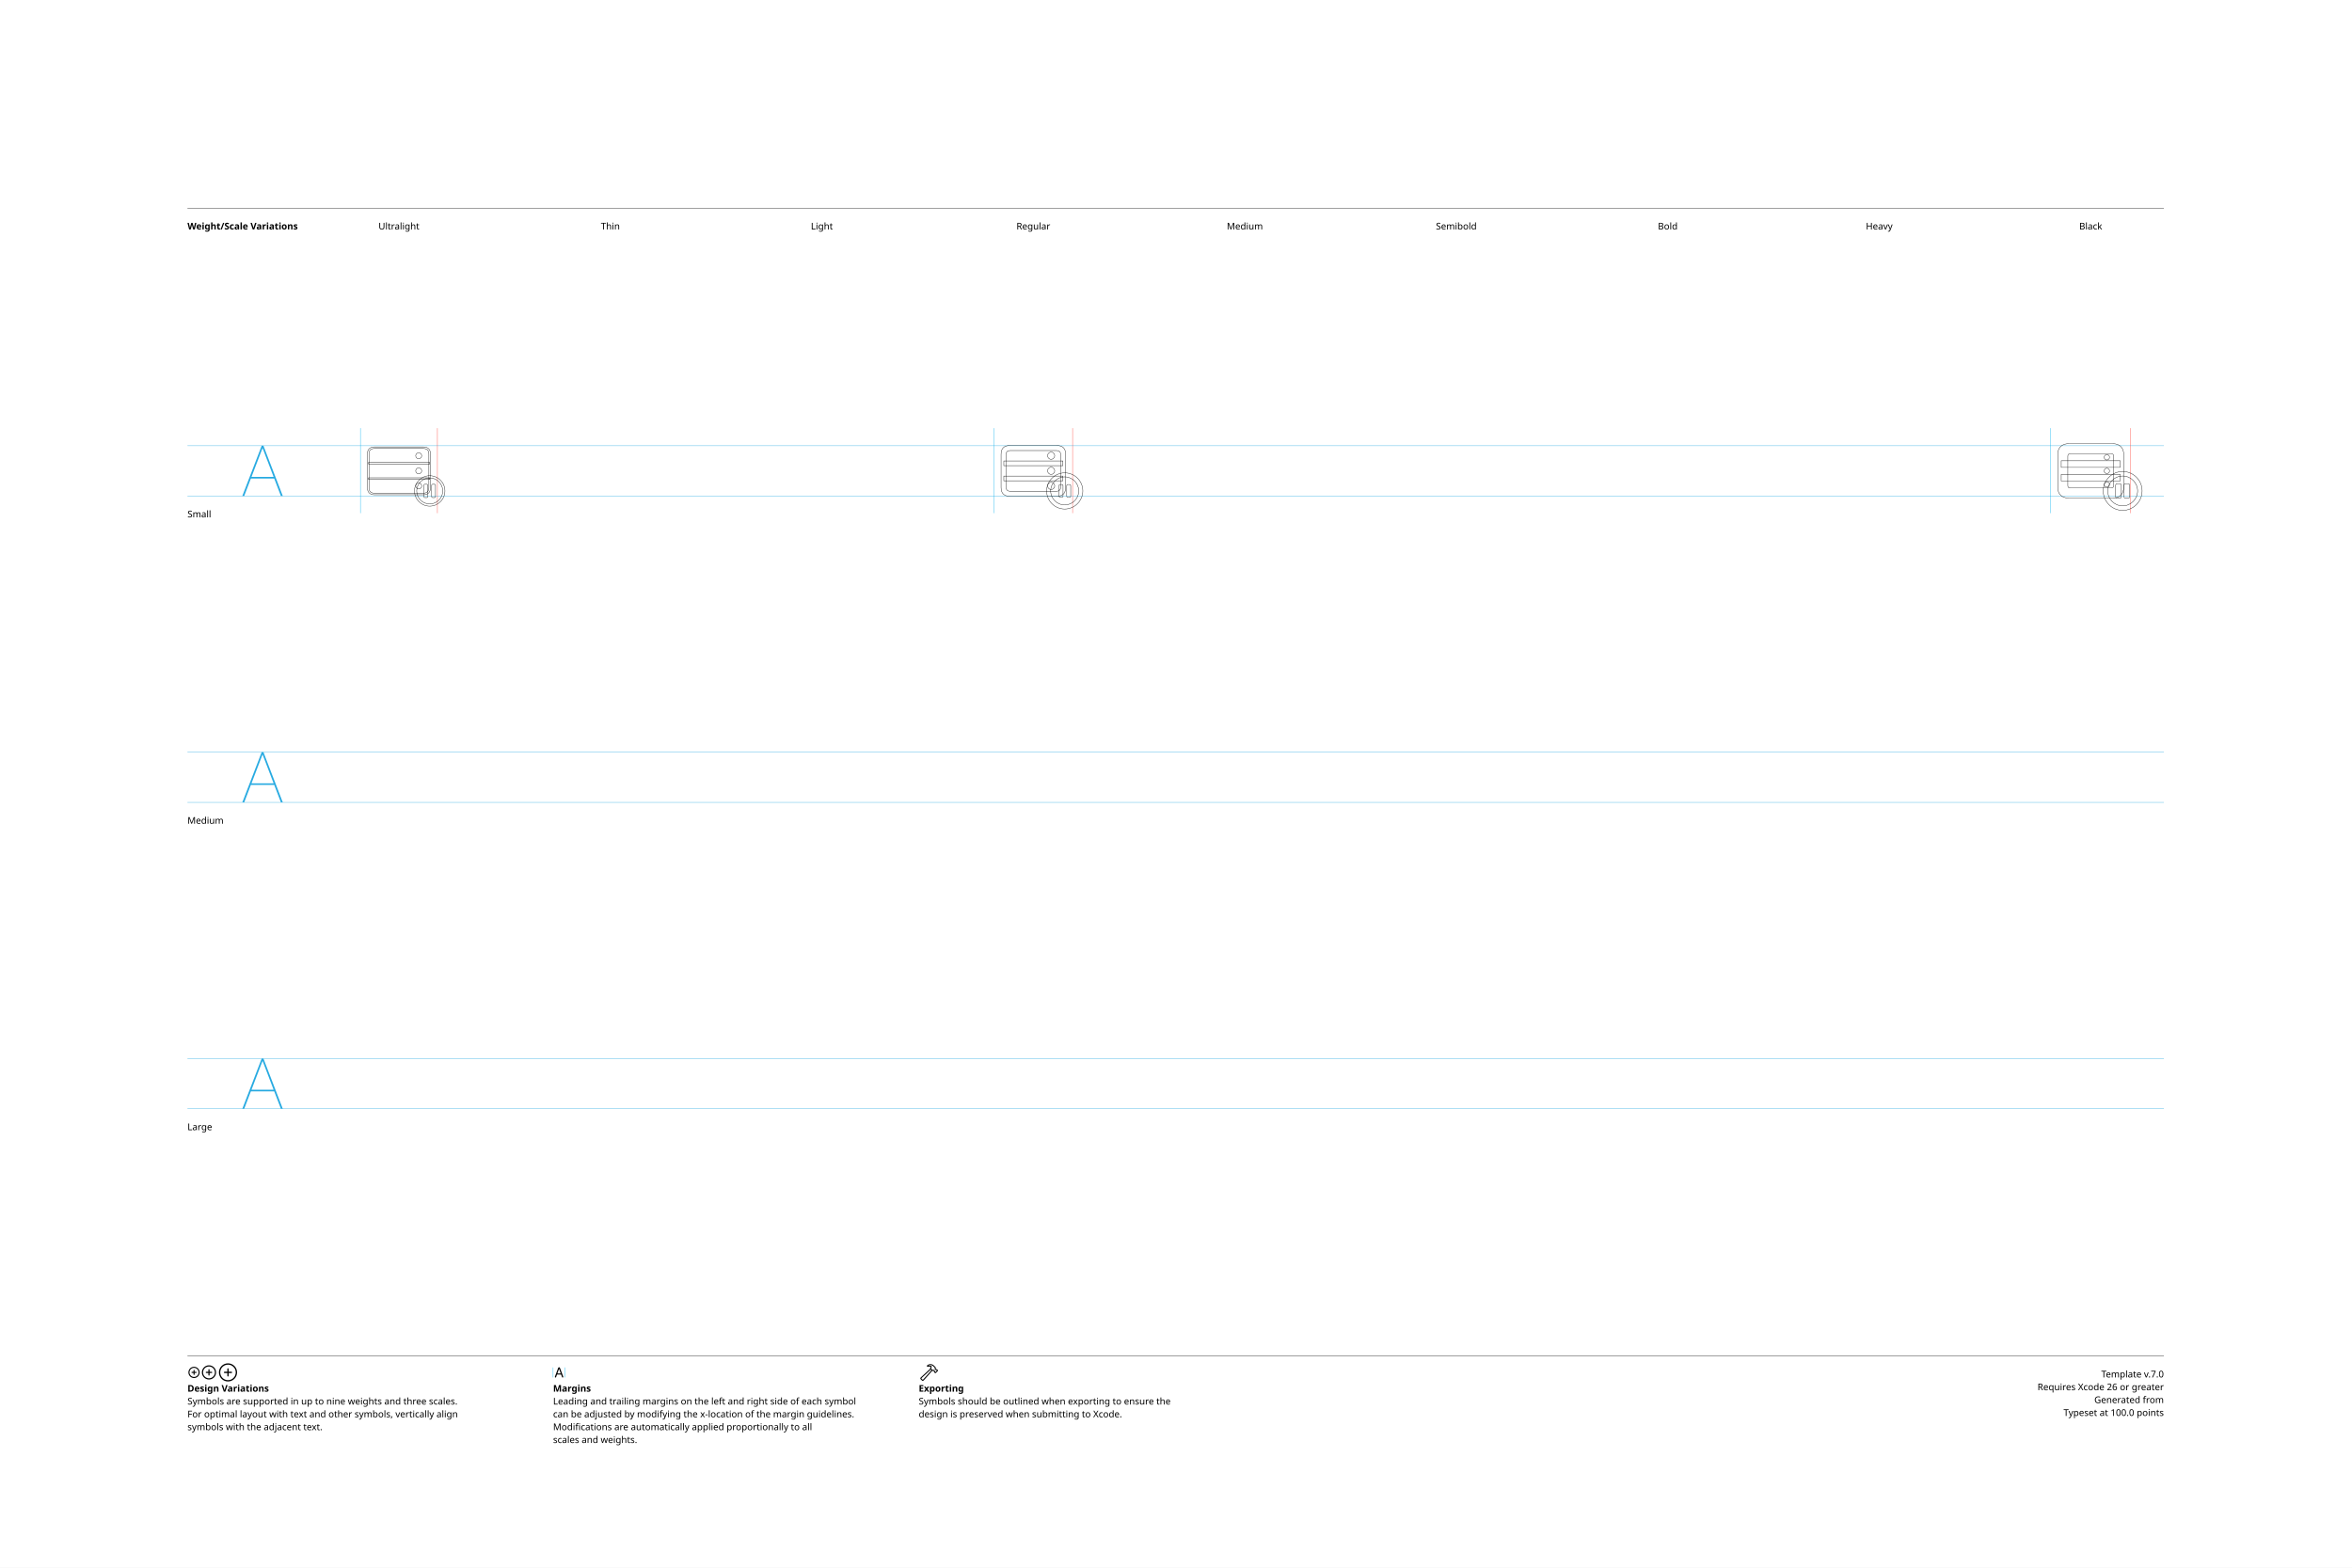
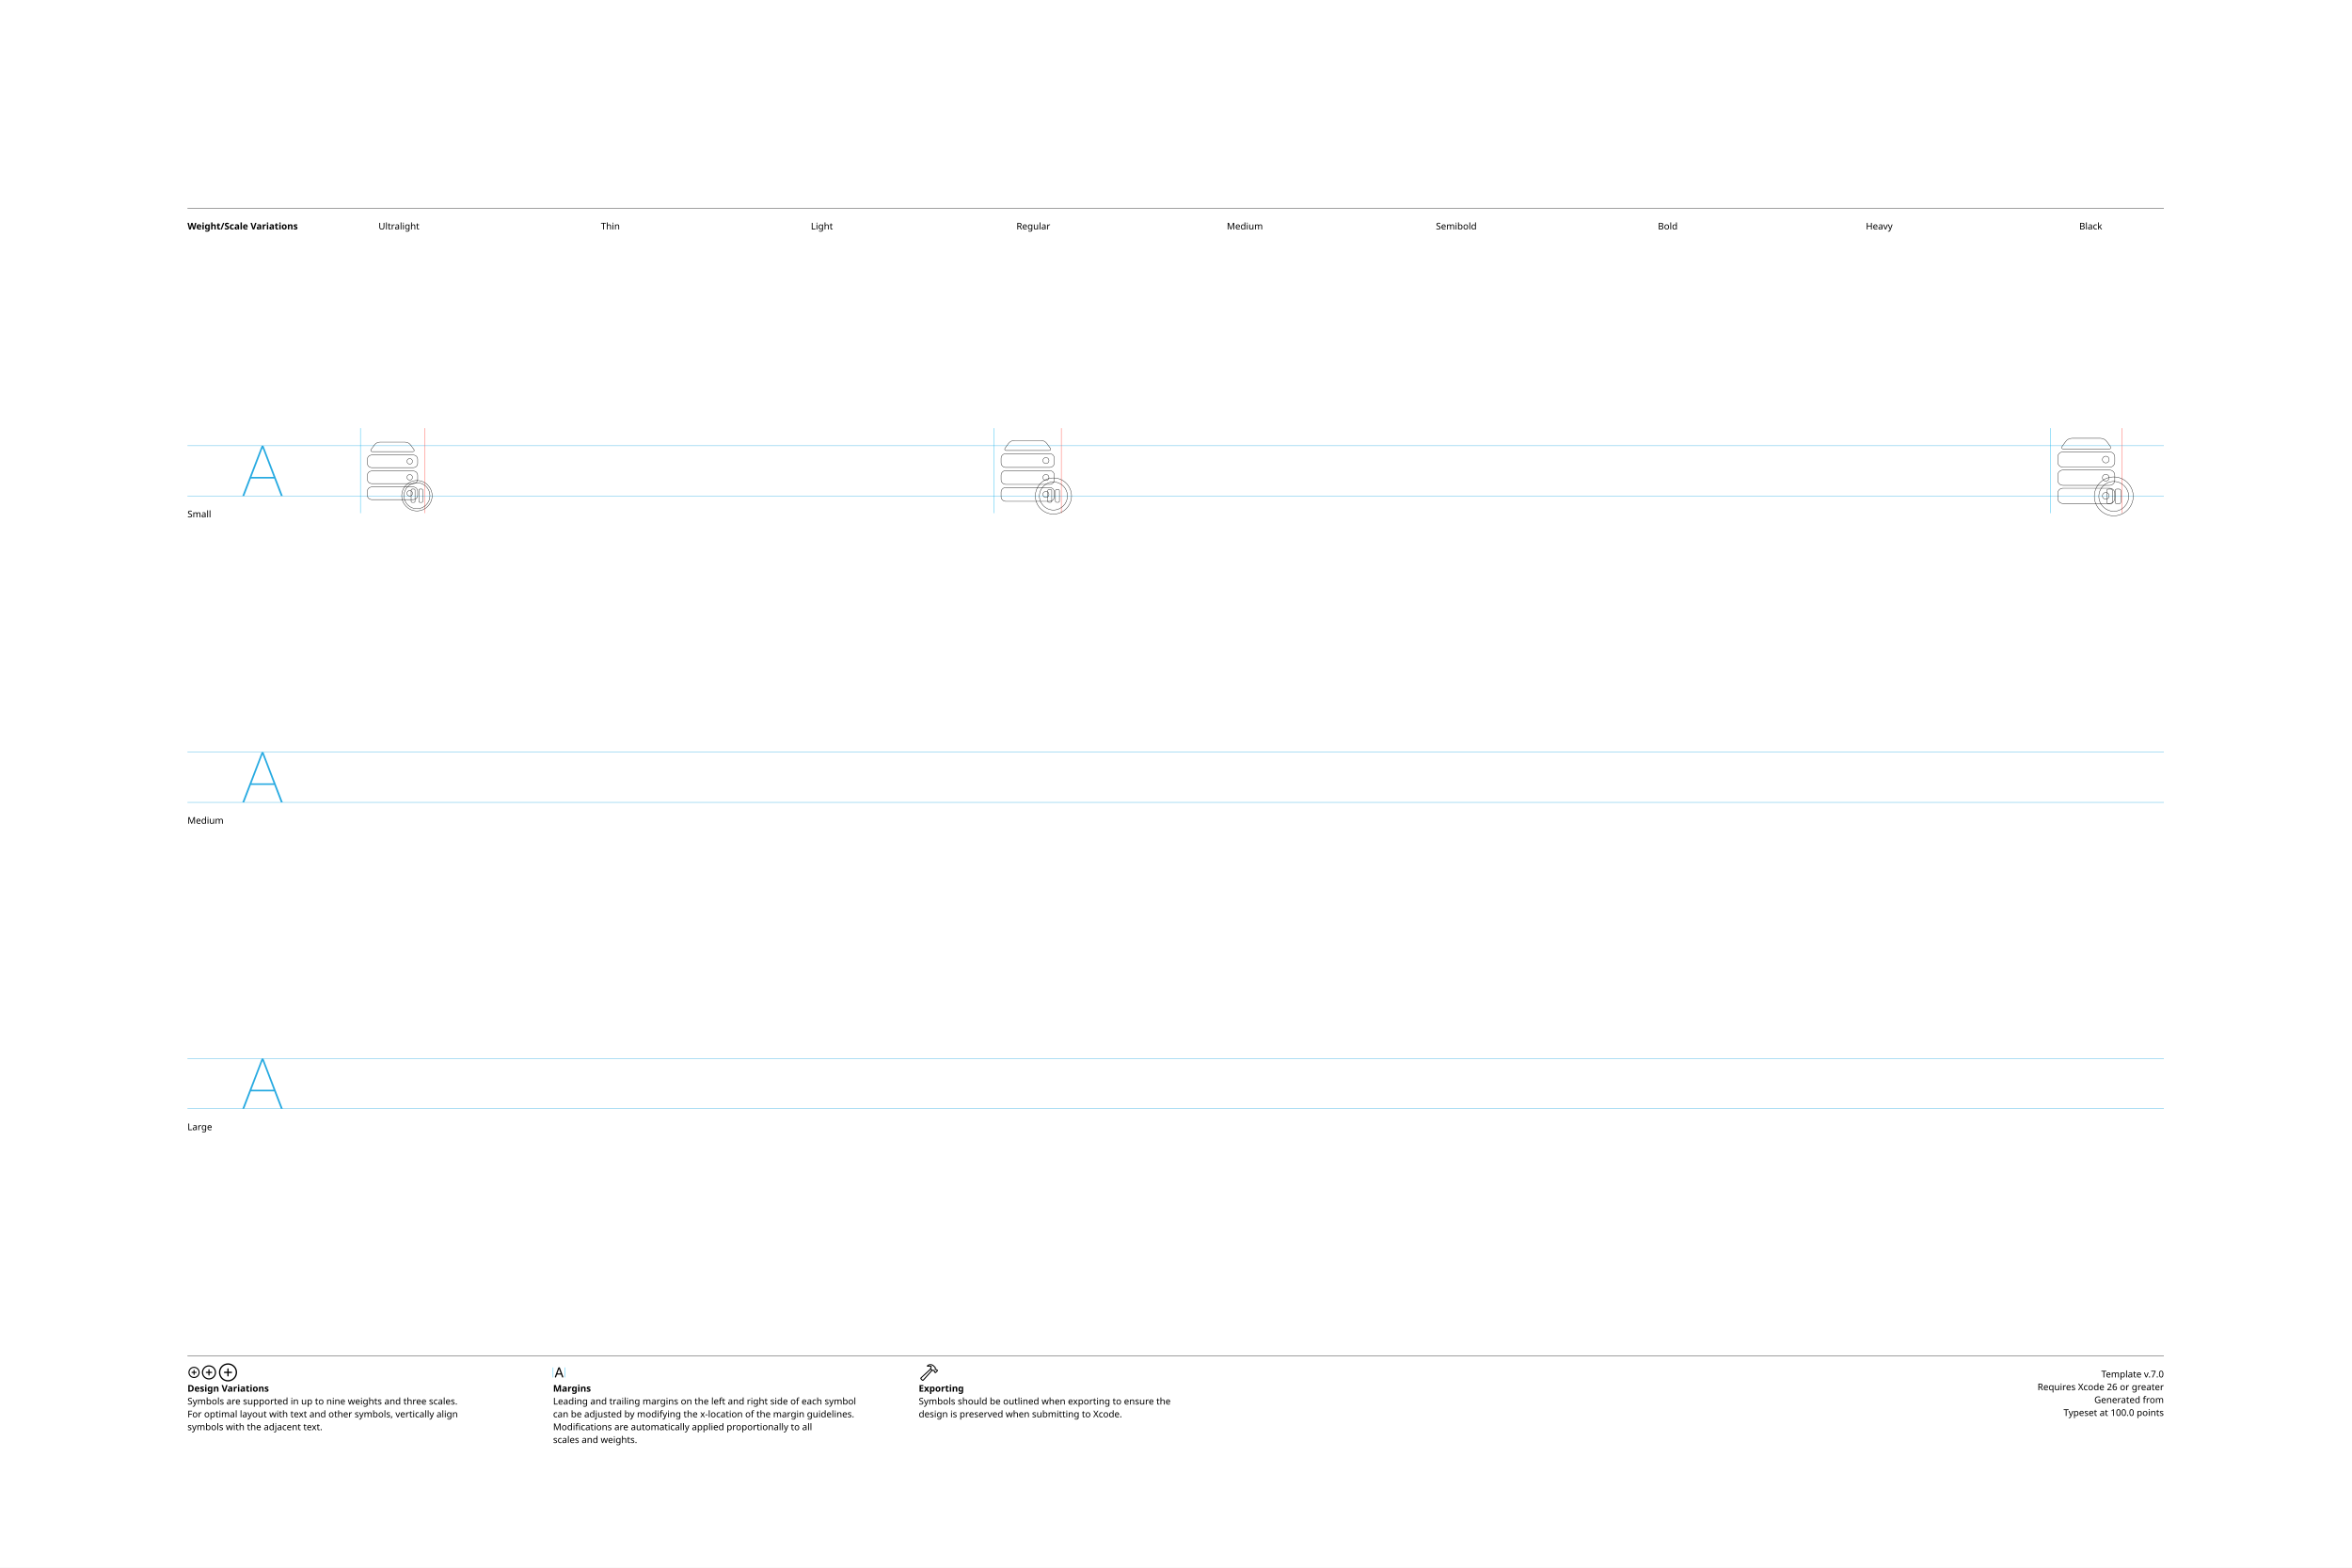
<svg xmlns="http://www.w3.org/2000/svg" version="1.1" viewBox="0 0 3300 2200">
  <style>.defaults {-sfsymbols-variable-value-mode:color;-sfsymbols-draw-reverses-motion-groups:true}

.monochrome-0 {-sfsymbols-motion-group:1;-sfsymbols-layer-tags:-15e8134a38046f7 1b1c29b2adc29d39 server.rack}
.monochrome-1 {opacity:0.0;-sfsymbols-clear-behind:true;-sfsymbols-motion-group:0;-sfsymbols-layer-tags:1b1c29b2adc29d39 _badge pause}
.monochrome-2 {-sfsymbols-motion-group:0;-sfsymbols-always-pulses:true;-sfsymbols-layer-tags:1b1c29b2adc29d39 _badge pause}
.monochrome-3 {opacity:0.0;-sfsymbols-clear-behind:true;-sfsymbols-motion-group:0;-sfsymbols-always-pulses:true;-sfsymbols-layer-tags:1b1c29b2adc29d39 _badge pause}

.multicolor-0:tintColor {-sfsymbols-motion-group:1;-sfsymbols-layer-tags:-15e8134a38046f7 1b1c29b2adc29d39 server.rack}
.multicolor-1:tintColor {opacity:0.0;-sfsymbols-clear-behind:true;-sfsymbols-motion-group:0;-sfsymbols-layer-tags:1b1c29b2adc29d39 _badge pause}
.multicolor-2:tintColor {-sfsymbols-motion-group:0;-sfsymbols-always-pulses:true;-sfsymbols-layer-tags:1b1c29b2adc29d39 _badge pause}
.multicolor-3:white {-sfsymbols-motion-group:0;-sfsymbols-always-pulses:true;-sfsymbols-layer-tags:1b1c29b2adc29d39 _badge pause}

.hierarchical-0:secondary {-sfsymbols-motion-group:1;-sfsymbols-layer-tags:-15e8134a38046f7 1b1c29b2adc29d39 server.rack}
.hierarchical-1:primary {opacity:0.0;-sfsymbols-clear-behind:true;-sfsymbols-motion-group:0;-sfsymbols-layer-tags:1b1c29b2adc29d39 _badge pause}
.hierarchical-2:primary {-sfsymbols-motion-group:0;-sfsymbols-always-pulses:true;-sfsymbols-layer-tags:1b1c29b2adc29d39 _badge pause}
.hierarchical-3:primary {opacity:0.0;-sfsymbols-clear-behind:true;-sfsymbols-motion-group:0;-sfsymbols-always-pulses:true;-sfsymbols-layer-tags:1b1c29b2adc29d39 _badge pause}

.SFSymbolsPreviewWireframe {fill:none;opacity:1.0;stroke:black;stroke-width:0.5}
</style>
  <g id="Notes">
    <rect height="2200" id="artboard" style="fill:white;opacity:1" width="3300" x="0" y="0" />
    <line style="fill:none;stroke:black;opacity:1;stroke-width:0.5;" x1="263" x2="3036" y1="292" y2="292" />
    <text style="stroke:none;fill:black;font-family:sans-serif;font-size:13;font-weight:bold;" transform="matrix(1 0 0 1 263 322)">Weight/Scale Variations</text>
    <text style="stroke:none;fill:black;font-family:sans-serif;font-size:13;text-anchor:middle;" transform="matrix(1 0 0 1 559.711 322)">Ultralight</text>
    <text style="stroke:none;fill:black;font-family:sans-serif;font-size:13;text-anchor:middle;" transform="matrix(1 0 0 1 856.422 322)">Thin</text>
    <text style="stroke:none;fill:black;font-family:sans-serif;font-size:13;text-anchor:middle;" transform="matrix(1 0 0 1 1153.13 322)">Light</text>
    <text style="stroke:none;fill:black;font-family:sans-serif;font-size:13;text-anchor:middle;" transform="matrix(1 0 0 1 1449.84 322)">Regular</text>
    <text style="stroke:none;fill:black;font-family:sans-serif;font-size:13;text-anchor:middle;" transform="matrix(1 0 0 1 1746.56 322)">Medium</text>
    <text style="stroke:none;fill:black;font-family:sans-serif;font-size:13;text-anchor:middle;" transform="matrix(1 0 0 1 2043.27 322)">Semibold</text>
    <text style="stroke:none;fill:black;font-family:sans-serif;font-size:13;text-anchor:middle;" transform="matrix(1 0 0 1 2339.98 322)">Bold</text>
    <text style="stroke:none;fill:black;font-family:sans-serif;font-size:13;text-anchor:middle;" transform="matrix(1 0 0 1 2636.69 322)">Heavy</text>
    <text style="stroke:none;fill:black;font-family:sans-serif;font-size:13;text-anchor:middle;" transform="matrix(1 0 0 1 2933.4 322)">Black</text>
    <line style="fill:none;stroke:black;opacity:1;stroke-width:0.5;" x1="263" x2="3036" y1="1903" y2="1903" />
    <g transform="matrix(0.2 0 0 0.2 263 1933)">
      <path d="m46.24 4.15c21.777 0 39.453-17.627 39.453-39.404s-17.676-39.404-39.453-39.404c-21.729 0-39.404 17.627-39.404 39.404s17.676 39.404 39.404 39.404Zm0-7.422c-17.676 0-31.934-14.307-31.934-31.982s14.258-31.982 31.934-31.982 31.982 14.307 31.982 31.982-14.307 31.982-31.982 31.982Zm3.613-17.773v-28.467c0-2.246-1.465-3.76-3.711-3.76-2.148 0-3.613 1.514-3.613 3.76v28.467c0 2.197 1.465 3.711 3.613 3.711 2.246 0 3.711-1.514 3.711-3.711Zm-17.822-10.596h28.418c2.197 0 3.711-1.465 3.711-3.613 0-2.197-1.514-3.711-3.711-3.711h-28.418c-2.246 0-3.76 1.514-3.76 3.711 0 2.148 1.514 3.613 3.76 3.613Z" />
    </g>
    <g transform="matrix(0.2 0 0 0.2 281.506 1933)">
      <path d="m58.545 14.551c27.49 0 49.805-22.314 49.805-49.805s-22.314-49.805-49.805-49.805-49.805 22.314-49.805 49.805 22.314 49.805 49.805 49.805Zm0-8.301c-22.949 0-41.504-18.555-41.504-41.504s18.555-41.504 41.504-41.504 41.504 18.555 41.504 41.504-18.555 41.504-41.504 41.504Zm4.053-23.096v-36.914c0-2.49-1.709-4.199-4.15-4.199-2.393 0-4.053 1.709-4.053 4.199v36.914c0 2.441 1.66 4.15 4.053 4.15 2.441 0 4.15-1.66 4.15-4.15Zm-22.559-14.404h36.963c2.441 0 4.15-1.611 4.15-4.004 0-2.441-1.709-4.15-4.15-4.15h-36.963c-2.49 0-4.15 1.709-4.15 4.15 0 2.393 1.66 4.004 4.15 4.004Z" />
    </g>
    <g transform="matrix(0.2 0 0 0.2 304.924 1933)">
      <path d="m74.853 28.32c35.107 0 63.623-28.467 63.623-63.574s-28.516-63.623-63.623-63.623-63.574 28.516-63.574 63.623 28.467 63.574 63.574 63.574Zm0-9.082c-30.127 0-54.492-24.365-54.492-54.492s24.365-54.492 54.492-54.492 54.492 24.365 54.492 54.492-24.365 54.492-54.492 54.492Zm4.443-30.322v-48.486c0-2.734-1.855-4.639-4.541-4.639-2.588 0-4.443 1.904-4.443 4.639v48.486c0 2.686 1.855 4.59 4.443 4.59 2.686 0 4.541-1.855 4.541-4.59Zm-28.711-19.775h48.486c2.686 0 4.59-1.807 4.59-4.395 0-2.734-1.855-4.59-4.59-4.59h-48.486c-2.734 0-4.59 1.855-4.59 4.59 0 2.588 1.855 4.395 4.59 4.395Z" />
    </g>
    <text style="stroke:none;fill:black;font-family:sans-serif;font-size:13;font-weight:bold;" transform="matrix(1 0 0 1 263 1953)">Design Variations</text>
    <text style="stroke:none;fill:black;font-family:sans-serif;font-size:13;" transform="matrix(1 0 0 1 263 1971)">Symbols are supported in up to nine weights and three scales.</text>
    <text style="stroke:none;fill:black;font-family:sans-serif;font-size:13;" transform="matrix(1 0 0 1 263 1989)">For optimal layout with text and other symbols, vertically align</text>
    <text style="stroke:none;fill:black;font-family:sans-serif;font-size:13;" transform="matrix(1 0 0 1 263 2007)">symbols with the adjacent text.</text>
    <line style="fill:none;stroke:#00AEEF;stroke-width:0.5;opacity:1.0;" x1="776" x2="776" y1="1919" y2="1933" />
    <g transform="matrix(0.2 0 0 0.2 776 1933)">
      <path d="m16.553 0.781c2.588 0 3.857-0.977 4.785-3.711l20.557-57.52h0.244l20.605 57.52c0.928 2.734 2.197 3.711 4.736 3.711 2.588 0 4.248-1.562 4.248-4.004 0-0.83-0.146-1.611-0.537-2.637l-22.9-60.986c-1.123-2.979-3.125-4.492-6.25-4.492-3.027 0-5.078 1.465-6.152 4.443l-22.9 61.084c-0.391 1.025-0.537 1.807-0.537 2.637 0 2.441 1.562 3.955 4.102 3.955Zm10.205-20.947h30.664c2.002 0 3.662-1.66 3.662-3.662 0-2.051-1.66-3.662-3.662-3.662h-30.664c-2.002 0-3.662 1.611-3.662 3.662 0 2.002 1.66 3.662 3.662 3.662Z" />
    </g>
    <line style="fill:none;stroke:#00AEEF;stroke-width:0.5;opacity:1.0;" x1="792.836" x2="792.836" y1="1919" y2="1933" />
    <text style="stroke:none;fill:black;font-family:sans-serif;font-size:13;font-weight:bold;" transform="matrix(1 0 0 1 776 1953)">Margins</text>
    <text style="stroke:none;fill:black;font-family:sans-serif;font-size:13;" transform="matrix(1 0 0 1 776 1971)">Leading and trailing margins on the left and right side of each symbol</text>
    <text style="stroke:none;fill:black;font-family:sans-serif;font-size:13;" transform="matrix(1 0 0 1 776 1989)">can be adjusted by modifying the x-location of the margin guidelines.</text>
    <text style="stroke:none;fill:black;font-family:sans-serif;font-size:13;" transform="matrix(1 0 0 1 776 2007)">Modifications are automatically applied proportionally to all</text>
    <text style="stroke:none;fill:black;font-family:sans-serif;font-size:13;" transform="matrix(1 0 0 1 776 2025)">scales and weights.</text>
    <g transform="matrix(0.2 0 0 0.2 1289 1933)">
      <path d="m14.209 13.135 7.861 7.861c4.297 4.395 9.326 4.102 13.867-1.025l60.693-68.213-4.883-4.883-60.254 67.676c-1.807 1.953-3.467 2.441-5.811 0.098l-5.176-5.127c-2.295-2.295-1.807-3.955 0.195-5.811l67.481-62.158-4.883-4.834-68.066 62.598c-4.98 4.59-5.322 9.473-1.025 13.818Zm44.873-97.461c-2.051 2.002-2.246 4.883-1.074 6.787 1.123 1.807 3.467 3.027 6.592 2.246 5.859-1.66 12.598-2.393 18.896 0.928l-2.686 7.129c-1.611 4.004-0.732 6.885 1.709 9.424l10.254 10.303c2.344 2.393 4.541 2.441 7.08 1.953l4.443-0.732 2.588 2.539-0.195 2.246c-0.098 2.295 0.537 4.297 2.783 6.494l3.369 3.32c2.295 2.295 5.518 2.49 7.812 0.195l12.988-13.037c2.295-2.344 2.148-5.371-0.195-7.666l-3.418-3.418c-2.197-2.197-4.053-3.027-6.348-2.881l-2.344 0.244-2.441-2.441 1.025-4.688c0.635-2.734-0.244-4.98-2.881-7.617l-11.279-11.182c-12.94-12.842-35.596-11.035-46.68-0.146Zm7.08 2.051c8.789-6.396 25.977-5.664 33.691 1.953l12.305 12.207c1.025 1.025 1.221 1.807 0.928 3.32l-1.465 6.641 6.738 6.689 4.395-0.244c1.123-0.049 1.514 0.049 2.344 0.879l2.539 2.49-10.84 10.84-2.49-2.49c-0.83-0.879-0.977-1.221-0.928-2.393l0.293-4.346-6.689-6.738-6.836 1.172c-1.416 0.293-2.051 0.195-3.174-0.879l-8.936-8.887c-1.074-1.025-1.172-1.709-0.488-3.369l4.59-11.475c-6.104-6.348-17.041-7.52-25.586-4.59-0.684 0.244-0.928-0.391-0.391-0.781Z" />
    </g>
    <text style="stroke:none;fill:black;font-family:sans-serif;font-size:13;font-weight:bold;" transform="matrix(1 0 0 1 1289 1953)">Exporting</text>
    <text style="stroke:none;fill:black;font-family:sans-serif;font-size:13;" transform="matrix(1 0 0 1 1289 1971)">Symbols should be outlined when exporting to ensure the</text>
    <text style="stroke:none;fill:black;font-family:sans-serif;font-size:13;" transform="matrix(1 0 0 1 1289 1989)">design is preserved when submitting to Xcode.</text>
    <text id="template-version" style="stroke:none;fill:black;font-family:sans-serif;font-size:13;text-anchor:end;" transform="matrix(1 0 0 1 3036 1933)">Template v.7.0</text>
    <text style="stroke:none;fill:black;font-family:sans-serif;font-size:13;text-anchor:end;" transform="matrix(1 0 0 1 3036 1951)">Requires Xcode 26 or greater</text>
    <text id="descriptive-name" style="stroke:none;fill:black;font-family:sans-serif;font-size:13;text-anchor:end;" transform="matrix(1 0 0 1 3036 1969)">Generated from </text>
    <text style="stroke:none;fill:black;font-family:sans-serif;font-size:13;text-anchor:end;" transform="matrix(1 0 0 1 3036 1987)">Typeset at 100.0 points</text>
    <text style="stroke:none;fill:black;font-family:sans-serif;font-size:13;" transform="matrix(1 0 0 1 263 726)">Small</text>
    <text style="stroke:none;fill:black;font-family:sans-serif;font-size:13;" transform="matrix(1 0 0 1 263 1156)">Medium</text>
    <text style="stroke:none;fill:black;font-family:sans-serif;font-size:13;" transform="matrix(1 0 0 1 263 1586)">Large</text>
  </g>
  <g id="Guides">
    <g id="H-reference" style="fill:#27AAE1;stroke:none;" transform="matrix(1 0 0 1 339 696)">
      <path d="M0.994 0L3.638 0L29.328-67.132L30.03-67.132L30.03-70.459L28.123-70.459ZM11.688-24.48L46.981-24.48L46.231-26.729L12.438-26.729ZM55.12 0L57.764 0L30.638-70.459L29.433-70.459L29.433-67.132Z" />
    </g>
    <line id="Baseline-S" style="fill:none;stroke:#27AAE1;opacity:1;stroke-width:0.5;" x1="263" x2="3036" y1="696" y2="696" />
    <line id="Capline-S" style="fill:none;stroke:#27AAE1;opacity:1;stroke-width:0.5;" x1="263" x2="3036" y1="625.541" y2="625.541" />
    <g id="H-reference" style="fill:#27AAE1;stroke:none;" transform="matrix(1 0 0 1 339 1126)">
      <path d="M0.994 0L3.638 0L29.328-67.132L30.03-67.132L30.03-70.459L28.123-70.459ZM11.688-24.48L46.981-24.48L46.231-26.729L12.438-26.729ZM55.12 0L57.764 0L30.638-70.459L29.433-70.459L29.433-67.132Z" />
    </g>
    <line id="Baseline-M" style="fill:none;stroke:#27AAE1;opacity:1;stroke-width:0.5;" x1="263" x2="3036" y1="1126" y2="1126" />
    <line id="Capline-M" style="fill:none;stroke:#27AAE1;opacity:1;stroke-width:0.5;" x1="263" x2="3036" y1="1055.54" y2="1055.54" />
    <g id="H-reference" style="fill:#27AAE1;stroke:none;" transform="matrix(1 0 0 1 339 1556)">
      <path d="M0.994 0L3.638 0L29.328-67.132L30.03-67.132L30.03-70.459L28.123-70.459ZM11.688-24.48L46.981-24.48L46.231-26.729L12.438-26.729ZM55.12 0L57.764 0L30.638-70.459L29.433-70.459L29.433-67.132Z" />
    </g>
    <line id="Baseline-L" style="fill:none;stroke:#27AAE1;opacity:1;stroke-width:0.5;" x1="263" x2="3036" y1="1556" y2="1556" />
    <line id="Capline-L" style="fill:none;stroke:#27AAE1;opacity:1;stroke-width:0.5;" x1="263" x2="3036" y1="1485.54" y2="1485.54" />
-     <line id="right-margin-Black-S" style="fill:none;stroke:#FF3B30;stroke-width:0.5;opacity:1.0;" x1="2989.45" x2="2989.45" y1="600.785" y2="720.121" />
+     <line id="right-margin-Black-S" style="fill:none;stroke:#FF3B30;stroke-width:0.5;opacity:1.0;" x1="2976.968" x2="2976.968" y1="600.785" y2="720.121" />
    <line id="left-margin-Black-S" style="fill:none;stroke:#00AEEF;stroke-width:0.5;opacity:1.0;" x1="2877.35" x2="2877.35" y1="600.785" y2="720.121" />
-     <line id="right-margin-Regular-S" style="fill:none;stroke:#FF3B30;stroke-width:0.5;opacity:1.0;" x1="1504.9" x2="1504.9" y1="600.785" y2="720.121" />
+     <line id="right-margin-Regular-S" style="fill:none;stroke:#FF3B30;stroke-width:0.5;opacity:1.0;" x1="1489.075" x2="1489.075" y1="600.785" y2="720.121" />
    <line id="left-margin-Regular-S" style="fill:none;stroke:#00AEEF;stroke-width:0.5;opacity:1.0;" x1="1394.79" x2="1394.79" y1="600.785" y2="720.121" />
-     <line id="right-margin-Ultralight-S" style="fill:none;stroke:#FF3B30;stroke-width:0.5;opacity:1.0;" x1="613.72" x2="613.72" y1="600.785" y2="720.121" />
+     <line id="right-margin-Ultralight-S" style="fill:none;stroke:#FF3B30;stroke-width:0.5;opacity:1.0;" x1="595.791" x2="595.791" y1="600.785" y2="720.121" />
    <line id="left-margin-Ultralight-S" style="fill:none;stroke:#00AEEF;stroke-width:0.5;opacity:1.0;" x1="505.702" x2="505.702" y1="600.785" y2="720.121" />
  </g>
  <g id="Symbols">
    <g id="Black-S" transform="matrix(1 0 0 1 2877.35 696)">
-       <path class="monochrome-0 multicolor-0:tintColor hierarchical-0:secondary SFSymbolsPreviewWireframe" d="M78.711-50.488C80.762-50.537 82.471-52.197 82.471-54.248C82.471-56.348 80.762-58.057 78.711-58.057C76.66-58.057 74.902-56.25 74.902-54.248C74.902-52.197 76.66-50.44 78.711-50.488ZM78.711-31.396C80.762-31.445 82.471-33.105 82.471-35.156C82.471-37.256 80.762-38.965 78.711-38.965C76.66-38.965 74.902-37.158 74.902-35.156C74.902-33.105 76.66-31.348 78.711-31.396ZM78.711-12.354C80.762-12.402 82.471-14.062 82.471-16.113C82.471-18.213 80.762-19.922 78.711-19.922C76.66-19.922 74.902-18.115 74.902-16.113C74.902-14.062 76.66-12.305 78.711-12.354ZM97.412-40.088L97.412-49.365L14.697-49.365L14.697-40.088ZM97.412-20.996L97.412-30.273L14.697-30.273L14.697-20.996ZM25 2.93L87.109 2.93C96.68 2.93 102.344-2.734 102.344-12.305L102.344-58.105C102.344-67.676 96.68-73.34 87.109-73.34L25-73.34C15.43-73.34 9.766-67.676 9.766-58.105L9.766-12.305C9.766-2.734 15.43 2.93 25 2.93ZM27.246-11.23C25-11.23 23.926-12.109 23.926-14.551L23.926-55.859C23.926-58.301 25-59.18 27.246-59.18L84.863-59.18C87.109-59.18 88.184-58.301 88.184-55.859L88.184-14.551C88.184-12.109 87.109-11.23 84.863-11.23Z" />
-       <path class="monochrome-1 multicolor-1:tintColor hierarchical-1:primary SFSymbolsPreviewWireframe" d="M100.89 20.249C115.832 20.249 128.185 7.847 128.185-7.095C128.185-22.036 115.832-34.341 100.89-34.341C85.949-34.341 73.595-22.036 73.595-7.095C73.595 7.847 85.949 20.249 100.89 20.249Z" />
-       <path class="monochrome-2 multicolor-2:tintColor hierarchical-2:primary SFSymbolsPreviewWireframe" d="M100.89 13.901C112.365 13.901 121.837 4.331 121.837-7.095C121.837-18.52 112.365-27.993 100.89-27.993C89.415-27.993 79.943-18.52 79.943-7.095C79.943 4.331 89.415 13.901 100.89 13.901Z" />
-       <path class="monochrome-3 multicolor-3:white hierarchical-3:primary SFSymbolsPreviewWireframe" d="M93.371 3.257C91.906 3.257 91.076 2.329 91.076 0.962L91.076-15.005C91.076-16.372 91.906-17.3 93.371-17.3L96.691-17.3C98.156-17.3 99.035-16.372 99.035-15.005L99.035 0.962C99.035 2.329 98.156 3.257 96.691 3.257L93.371 3.257ZM105.089 3.257C103.624 3.257 102.745 2.329 102.745 0.962L102.745-15.005C102.745-16.372 103.624-17.3 105.089-17.3L108.41-17.3C109.874-17.3 110.705-16.372 110.705-15.005L110.705 0.962C110.705 2.329 109.874 3.257 108.41 3.257L105.089 3.257Z" />
+       <path class="monochrome-0 multicolor-0:tintColor hierarchical-0:secondary SFSymbolsPreviewWireframe" d="M15.68 -69.229L20.852 -76.339C22.968 -79.246 26.347 -80.967 29.942 -80.967L69.549 -80.967C73.144 -80.967 76.523 -79.246 78.639 -76.339L83.811 -69.229C84.841 -67.813 83.829 -65.825 82.078 -65.825L17.414 -65.825C15.662 -65.825 14.65 -67.813 15.68 -69.229ZM17.053 -61.798L82.564 -61.798C86.589 -61.798 89.852 -58.535 89.852 -54.511L89.852 -47.652C89.852 -43.627 86.589 -40.364 82.564 -40.364L17.053 -40.364C13.028 -40.364 9.766 -43.627 9.766 -47.652L9.766 -54.511C9.766 -58.535 13.028 -61.798 17.053 -61.798ZM81.957 -51.081C81.957 -53.709 79.826 -55.84 77.198 -55.84C74.57 -55.84 72.44 -53.709 72.44 -51.081C72.44 -48.453 74.57 -46.323 77.198 -46.323C79.826 -46.323 81.957 -48.453 81.957 -51.081ZM17.053 -36.337L82.564 -36.337C86.589 -36.337 89.852 -33.075 89.852 -29.05L89.852 -22.191C89.852 -18.167 86.589 -14.904 82.564 -14.904L17.053 -14.904C13.028 -14.904 9.766 -18.167 9.766 -22.191L9.766 -29.05C9.766 -33.075 13.028 -36.337 17.053 -36.337ZM81.957 -25.621C81.957 -28.249 79.826 -30.379 77.198 -30.379C74.57 -30.379 72.44 -28.249 72.44 -25.621C72.44 -22.993 74.57 -20.863 77.198 -20.863C79.826 -20.863 81.957 -22.993 81.957 -25.621ZM17.053 -10.877L82.564 -10.877C86.589 -10.877 89.852 -7.614 89.852 -3.59L89.852 3.269C89.852 7.294 86.589 10.557 82.564 10.557L17.053 10.557C13.028 10.557 9.766 7.294 9.766 3.269L9.766 -3.59C9.766 -7.614 13.028 -10.877 17.053 -10.877ZM81.957 -0.16C81.957 -2.788 79.826 -4.918 77.198 -4.918C74.57 -4.918 72.44 -2.788 72.44 -0.16C72.44 2.468 74.57 4.598 77.198 4.598C79.826 4.598 81.957 2.468 81.957 -0.16Z" />
+       <path class="monochrome-1 multicolor-1:tintColor hierarchical-1:primary SFSymbolsPreviewWireframe" d="M88.398 27.876C103.34 27.876 115.693 15.474 115.693 0.532C115.693 -14.409 103.34 -26.714 88.398 -26.714C73.457 -26.714 61.103 -14.409 61.103 0.532C61.103 15.474 73.457 27.876 88.398 27.876Z" />
+       <path class="monochrome-2 multicolor-2:tintColor hierarchical-2:primary SFSymbolsPreviewWireframe" d="M88.398 21.528C99.873 21.528 109.345 11.958 109.345 0.532C109.345 -10.894 99.873 -20.366 88.398 -20.366C76.923 -20.366 67.451 -10.894 67.451 0.532C67.451 11.958 76.923 21.528 88.398 21.528Z" />
+       <path class="monochrome-3 multicolor-3:white hierarchical-3:primary SFSymbolsPreviewWireframe" d="M80.878 10.884C79.414 10.884 78.584 9.956 78.584 8.589L78.584 -7.378C78.584 -8.745 79.414 -9.673 80.878 -9.673L84.199 -9.673C85.664 -9.673 86.543 -8.745 86.543 -7.378L86.543 8.589C86.543 9.956 85.664 10.884 84.199 10.884L80.878 10.884ZM92.597 10.884C91.132 10.884 90.253 9.956 90.253 8.589L90.253 -7.378C90.253 -8.745 91.132 -9.673 92.597 -9.673L95.918 -9.673C97.382 -9.673 98.213 -8.745 98.213 -7.378L98.213 8.589C98.213 9.956 97.382 10.884 95.918 10.884L92.597 10.884Z" />
    </g>
    <g id="Regular-S" transform="matrix(1 0 0 1 1394.79 696)">
-       <path class="monochrome-0 multicolor-0:tintColor hierarchical-0:secondary SFSymbolsPreviewWireframe" d="M80.029-51.465C82.764-51.514 85.01-53.76 85.01-56.494C85.01-59.228 82.764-61.572 80.029-61.572C77.344-61.572 75-59.228 75-56.494C75-53.76 77.344-51.416 80.029-51.465ZM80.029-30.273C82.764-30.322 85.01-32.568 85.01-35.303C85.01-38.037 82.764-40.381 80.029-40.381C77.344-40.381 75-38.037 75-35.303C75-32.568 77.344-30.225 80.029-30.273ZM80.029-9.082C82.764-9.131 85.01-11.377 85.01-14.111C85.01-16.846 82.764-19.189 80.029-19.189C77.344-19.189 75-16.846 75-14.111C75-11.377 77.344-9.033 80.029-9.082ZM96.533-42.529L96.533-49.121L13.623-49.121L13.623-42.529ZM96.533-21.289L96.533-27.881L13.623-27.881L13.623-21.289ZM22.217 0.391L87.891 0.391C96.24 0.391 100.342-3.711 100.342-11.914L100.342-58.496C100.342-66.699 96.24-70.801 87.891-70.801L22.217-70.801C13.916-70.801 9.766-66.699 9.766-58.496L9.766-11.914C9.766-3.711 13.916 0.391 22.217 0.391ZM22.314-6.689C18.799-6.689 16.797-8.594 16.797-12.256L16.797-58.154C16.797-61.865 18.799-63.721 22.314-63.721L87.793-63.721C91.309-63.721 93.311-61.865 93.311-58.154L93.311-12.256C93.311-8.594 91.309-6.689 87.793-6.689Z" />
-       <path class="monochrome-1 multicolor-1:tintColor hierarchical-1:primary SFSymbolsPreviewWireframe" d="M99.099 18.345C112.918 18.345 124.49 6.772 124.49-7.046C124.49-21.011 113.015-32.437 99.099-32.437C85.134-32.437 73.708-21.011 73.708-7.046C73.708 6.919 85.134 18.345 99.099 18.345Z" />
-       <path class="monochrome-2 multicolor-2:tintColor hierarchical-2:primary SFSymbolsPreviewWireframe" d="M99.099 12.632C109.744 12.632 118.777 3.696 118.777-7.046C118.777-17.837 109.89-26.772 99.099-26.772C88.308-26.772 79.373-17.837 79.373-7.046C79.373 3.794 88.308 12.632 99.099 12.632Z" />
-       <path class="monochrome-3 multicolor-3:white hierarchical-3:primary SFSymbolsPreviewWireframe" d="M92.8 1.792C91.628 1.792 91.14 1.157 91.14 0.278L91.14-14.517C91.14-15.444 91.628-16.079 92.8-16.079L95.046-16.079C96.169-16.079 96.706-15.444 96.706-14.517L96.706 0.278C96.706 1.157 96.169 1.792 95.046 1.792L92.8 1.792ZM103.591 1.792C102.468 1.792 101.882 1.157 101.882 0.278L101.882-14.517C101.882-15.444 102.468-16.079 103.591-16.079L105.837-16.079C106.96-16.079 107.449-15.444 107.449-14.517L107.449 0.278C107.449 1.157 106.96 1.792 105.837 1.792L103.591 1.792Z" />
+       <path class="monochrome-0 multicolor-0:tintColor hierarchical-0:secondary SFSymbolsPreviewWireframe" d="M15.208 -66.856L20.114 -73.6C22.089 -76.314 25.243 -77.92 28.599 -77.92L65.568 -77.92C68.925 -77.92 72.079 -76.314 74.053 -73.6L78.96 -66.856C79.889 -65.578 78.977 -63.786 77.397 -63.786L16.77 -63.786C15.191 -63.786 14.278 -65.578 15.208 -66.856ZM16.335 -59.344L77.95 -59.344C81.578 -59.344 84.52 -56.403 84.52 -52.774L84.52 -46.591C84.52 -42.962 81.578 -40.021 77.95 -40.021L16.335 -40.021C12.707 -40.021 9.766 -42.962 9.766 -46.591L9.766 -52.774C9.766 -56.403 12.707 -59.344 16.335 -59.344ZM76.998 -49.683C76.998 -52.052 75.078 -53.972 72.709 -53.972C70.339 -53.972 68.419 -52.052 68.419 -49.683C68.419 -47.313 70.339 -45.393 72.709 -45.393C75.078 -45.393 76.998 -47.313 76.998 -49.683ZM16.335 -35.579L77.95 -35.579C81.578 -35.579 84.52 -32.637 84.52 -29.009L84.52 -22.826C84.52 -19.197 81.578 -16.256 77.95 -16.256L16.335 -16.256C12.707 -16.256 9.766 -19.197 9.766 -22.826L9.766 -29.009C9.766 -32.637 12.707 -35.579 16.335 -35.579ZM76.998 -25.917C76.998 -28.286 75.078 -30.207 72.709 -30.207C70.339 -30.207 68.419 -28.286 68.419 -25.917C68.419 -23.548 70.339 -21.627 72.709 -21.627C75.078 -21.627 76.998 -23.548 76.998 -25.917ZM16.335 -11.813L77.95 -11.813C81.578 -11.813 84.52 -8.872 84.52 -5.244L84.52 0.94C84.52 4.568 81.578 7.51 77.95 7.51L16.335 7.51C12.707 7.51 9.766 4.568 9.766 0.94L9.766 -5.244C9.766 -8.872 12.707 -11.813 16.335 -11.813ZM76.998 -2.152C76.998 -4.521 75.078 -6.441 72.709 -6.441C70.339 -6.441 68.419 -4.521 68.419 -2.152C68.419 0.217 70.339 2.138 72.709 2.138C75.078 2.138 76.998 0.217 76.998 -2.152Z" />
+       <path class="monochrome-1 multicolor-1:tintColor hierarchical-1:primary SFSymbolsPreviewWireframe" d="M83.277 25.464C97.096 25.464 108.668 13.892 108.668 0.073C108.668 -13.892 97.193 -25.317 83.277 -25.317C69.312 -25.317 57.886 -13.892 57.886 0.073C57.886 14.038 69.312 25.464 83.277 25.464Z" />
+       <path class="monochrome-2 multicolor-2:tintColor hierarchical-2:primary SFSymbolsPreviewWireframe" d="M83.277 19.751C93.922 19.751 102.955 10.815 102.955 0.073C102.955 -10.718 94.068 -19.653 83.277 -19.653C72.486 -19.653 63.55 -10.718 63.55 0.073C63.55 10.913 72.486 19.751 83.277 19.751Z" />
+       <path class="monochrome-3 multicolor-3:white hierarchical-3:primary SFSymbolsPreviewWireframe" d="M76.978 8.911C75.806 8.911 75.318 8.276 75.318 7.397L75.318 -7.397C75.318 -8.325 75.806 -8.96 76.978 -8.96L79.224 -8.96C80.347 -8.96 80.884 -8.325 80.884 -7.397L80.884 7.397C80.884 8.276 80.347 8.911 79.224 8.911L76.978 8.911ZM87.769 8.911C86.646 8.911 86.06 8.276 86.06 7.397L86.06 -7.397C86.06 -8.325 86.646 -8.96 87.769 -8.96L90.015 -8.96C91.138 -8.96 91.627 -8.325 91.627 -7.397L91.627 7.397C91.627 8.276 91.138 8.911 90.015 8.911L87.769 8.911Z" />
    </g>
    <g id="Ultralight-S" transform="matrix(1 0 0 1 505.702 696)">
-       <path class="monochrome-0 multicolor-0:tintColor hierarchical-0:secondary SFSymbolsPreviewWireframe" d="M81.8-52.191C84.081-52.24 85.963-54.123 85.963-56.403C85.963-58.729 84.081-60.664 81.8-60.664C79.523-60.664 77.543-58.729 77.543-56.403C77.543-54.123 79.523-52.143 81.8-52.191ZM81.8-31C84.081-31.049 85.963-32.932 85.963-35.212C85.963-37.538 84.081-39.473 81.8-39.473C79.523-39.473 77.543-37.538 77.543-35.212C77.543-32.932 79.523-30.951 81.8-31ZM81.8-9.809C84.081-9.857 85.963-11.74 85.963-14.021C85.963-16.346 84.081-18.281 81.8-18.281C79.523-18.281 77.543-16.346 77.543-14.021C77.543-11.74 79.523-9.76 81.8-9.809ZM97.214-44.891L97.214-47.078L11.262-47.078L11.262-44.891ZM97.214-23.242L97.214-25.429L11.262-25.429L11.262-23.242ZM19.765-1.653L88.254-1.653C94.787-1.653 98.253-5.209 98.253-11.642L98.253-58.859C98.253-65.291 94.787-68.848 88.254-68.848L19.765-68.848C13.235-68.848 9.766-65.382 9.766-58.859L9.766-11.642C9.766-5.119 13.235-1.653 19.765-1.653ZM19.862-3.874C14.666-3.874 11.983-6.55 11.983-11.756L11.983-58.745C11.983-63.954 14.666-66.627 19.862-66.627L88.156-66.627C93.17-66.627 96.035-63.954 96.035-58.745L96.035-11.756C96.035-6.55 93.17-3.874 88.156-3.874Z" />
-       <path class="monochrome-1 multicolor-1:tintColor hierarchical-1:primary SFSymbolsPreviewWireframe" d="M97.216 14.303C108.9 14.303 118.565 4.684 118.565-7.046C118.565-18.786 108.952-28.395 97.216-28.395C85.522-28.395 75.867-18.74 75.867-7.046C75.867 4.694 85.522 14.303 97.216 14.303Z" />
-       <path class="monochrome-2 multicolor-2:tintColor hierarchical-2:primary SFSymbolsPreviewWireframe" d="M97.216 11.224C107.225 11.224 115.486 3.015 115.486-7.046C115.486-17.11 107.281-25.319 97.216-25.319C87.197-25.319 78.943-17.065 78.943-7.046C78.943 3.022 87.197 11.224 97.216 11.224Z" />
-       <path class="monochrome-3 multicolor-3:white hierarchical-3:primary SFSymbolsPreviewWireframe" d="M90.508 2.291C89.518 2.291 89.076 1.702 89.076 0.914L89.076-15.016C89.076-15.808 89.518-16.397 90.508-16.397L93.027-16.397C94.059-16.397 94.506-15.808 94.506-15.016L94.506 0.914C94.506 1.702 94.059 2.291 93.027 2.291L90.508 2.291ZM101.39 2.291C100.404 2.291 99.954 1.702 99.954 0.914L99.954-15.016C99.954-15.808 100.404-16.397 101.39-16.397L103.909-16.397C104.896-16.397 105.339-15.808 105.339-15.016L105.339 0.914C105.339 1.702 104.896 2.291 103.909 2.291L101.39 2.291Z" />
+       <path class="monochrome-0 multicolor-0:tintColor hierarchical-0:secondary SFSymbolsPreviewWireframe" d="M14.828 -65.022L19.533 -71.49C21.397 -74.052 24.374 -75.568 27.542 -75.568L62.436 -75.568C65.604 -75.568 68.581 -74.052 70.445 -71.49L75.15 -65.022C75.996 -63.859 75.166 -62.228 73.728 -62.228L16.25 -62.228C14.812 -62.228 13.982 -63.859 14.828 -65.022ZM15.747 -57.389L74.342 -57.389C77.646 -57.389 80.324 -54.711 80.324 -51.408L80.324 -45.778C80.324 -42.474 77.646 -39.796 74.342 -39.796L15.747 -39.796C12.444 -39.796 9.766 -42.474 9.766 -45.778L9.766 -51.408C9.766 -54.711 12.444 -57.389 15.747 -57.389ZM73.081 -48.593C73.081 -50.75 71.333 -52.499 69.175 -52.499C67.019 -52.499 65.27 -50.75 65.27 -48.593C65.27 -46.436 67.019 -44.687 69.175 -44.687C71.333 -44.687 73.081 -46.436 73.081 -48.593ZM15.747 -34.958L74.342 -34.958C77.646 -34.958 80.324 -32.28 80.324 -28.976L80.324 -23.346C80.324 -20.043 77.646 -17.365 74.342 -17.365L15.747 -17.365C12.444 -17.365 9.766 -20.043 9.766 -23.346L9.766 -28.976C9.766 -32.28 12.444 -34.958 15.747 -34.958ZM73.081 -26.161C73.081 -28.319 71.333 -30.067 69.175 -30.067C67.019 -30.067 65.27 -28.319 65.27 -26.161C65.27 -24.004 67.019 -22.256 69.175 -22.256C71.333 -22.256 73.081 -24.004 73.081 -26.161ZM15.747 -12.527L74.342 -12.527C77.646 -12.527 80.324 -9.848 80.324 -6.545L80.324 -0.915C80.324 2.389 77.646 5.067 74.342 5.067L15.747 5.067C12.444 5.067 9.766 2.389 9.766 -0.915L9.766 -6.545C9.766 -9.848 12.444 -12.527 15.747 -12.527ZM73.081 -3.73C73.081 -5.887 71.333 -7.636 69.175 -7.636C67.019 -7.636 65.27 -5.887 65.27 -3.73C65.27 -1.573 67.019 0.176 69.175 0.176C71.333 0.176 73.081 -1.573 73.081 -3.73Z" />
+       <path class="monochrome-1 multicolor-1:tintColor hierarchical-1:primary SFSymbolsPreviewWireframe" d="M79.287 21.023C90.971 21.023 100.636 11.403 100.636 -0.326C100.636 -12.066 91.023 -21.675 79.287 -21.675C67.593 -21.675 57.938 -12.021 57.938 -0.326C57.938 11.413 67.593 21.023 79.287 21.023Z" />
+       <path class="monochrome-2 multicolor-2:tintColor hierarchical-2:primary SFSymbolsPreviewWireframe" d="M79.287 17.944C89.296 17.944 97.557 9.735 97.557 -0.326C97.557 -10.391 89.352 -18.6 79.287 -18.6C69.268 -18.6 61.014 -10.345 61.014 -0.326C61.014 9.742 69.268 17.944 79.287 17.944Z" />
+       <path class="monochrome-3 multicolor-3:white hierarchical-3:primary SFSymbolsPreviewWireframe" d="M72.579 9.011C71.589 9.011 71.146 8.422 71.146 7.634L71.146 -8.297C71.146 -9.088 71.589 -9.678 72.579 -9.678L75.098 -9.678C76.13 -9.678 76.576 -9.088 76.576 -8.297L76.576 7.634C76.576 8.422 76.13 9.011 75.098 9.011L72.579 9.011ZM83.461 9.011C82.475 9.011 82.025 8.422 82.025 7.634L82.025 -8.297C82.025 -9.088 82.475 -9.678 83.461 -9.678L85.98 -9.678C86.967 -9.678 87.41 -9.088 87.41 -8.297L87.41 7.634C87.41 8.422 86.967 9.011 85.98 9.011L83.461 9.011Z" />
    </g>
  </g>
</svg>
